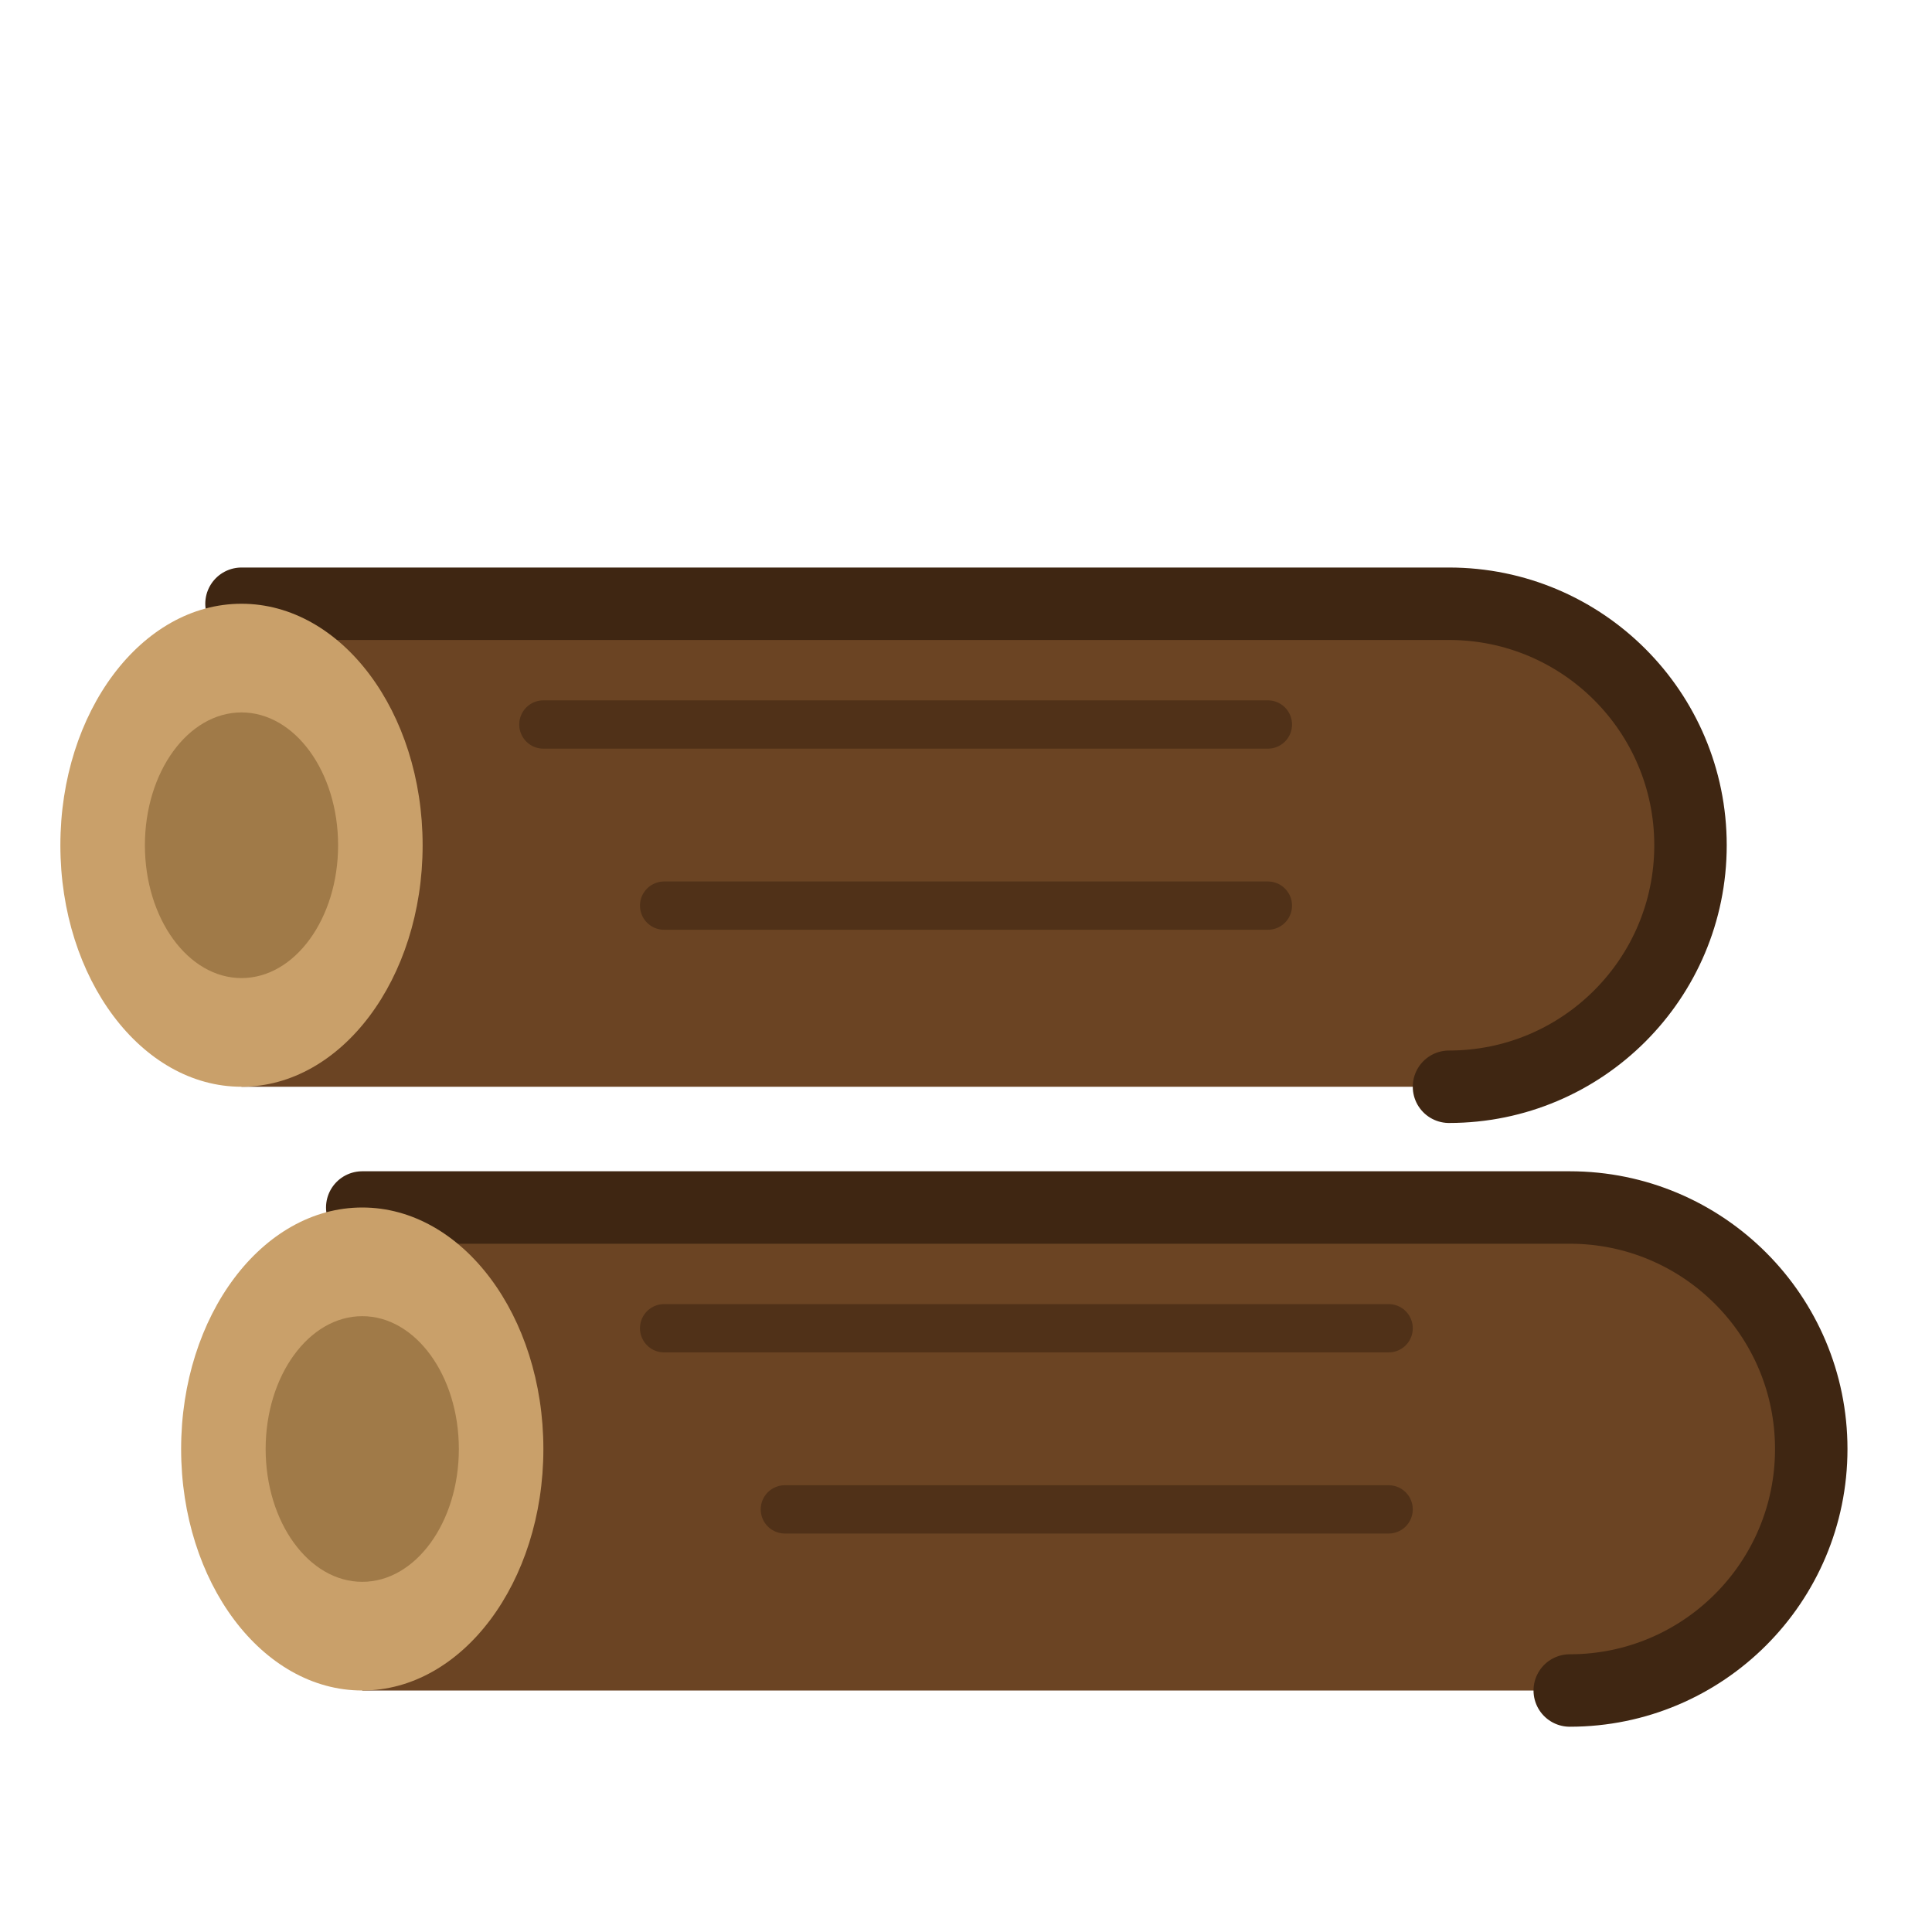
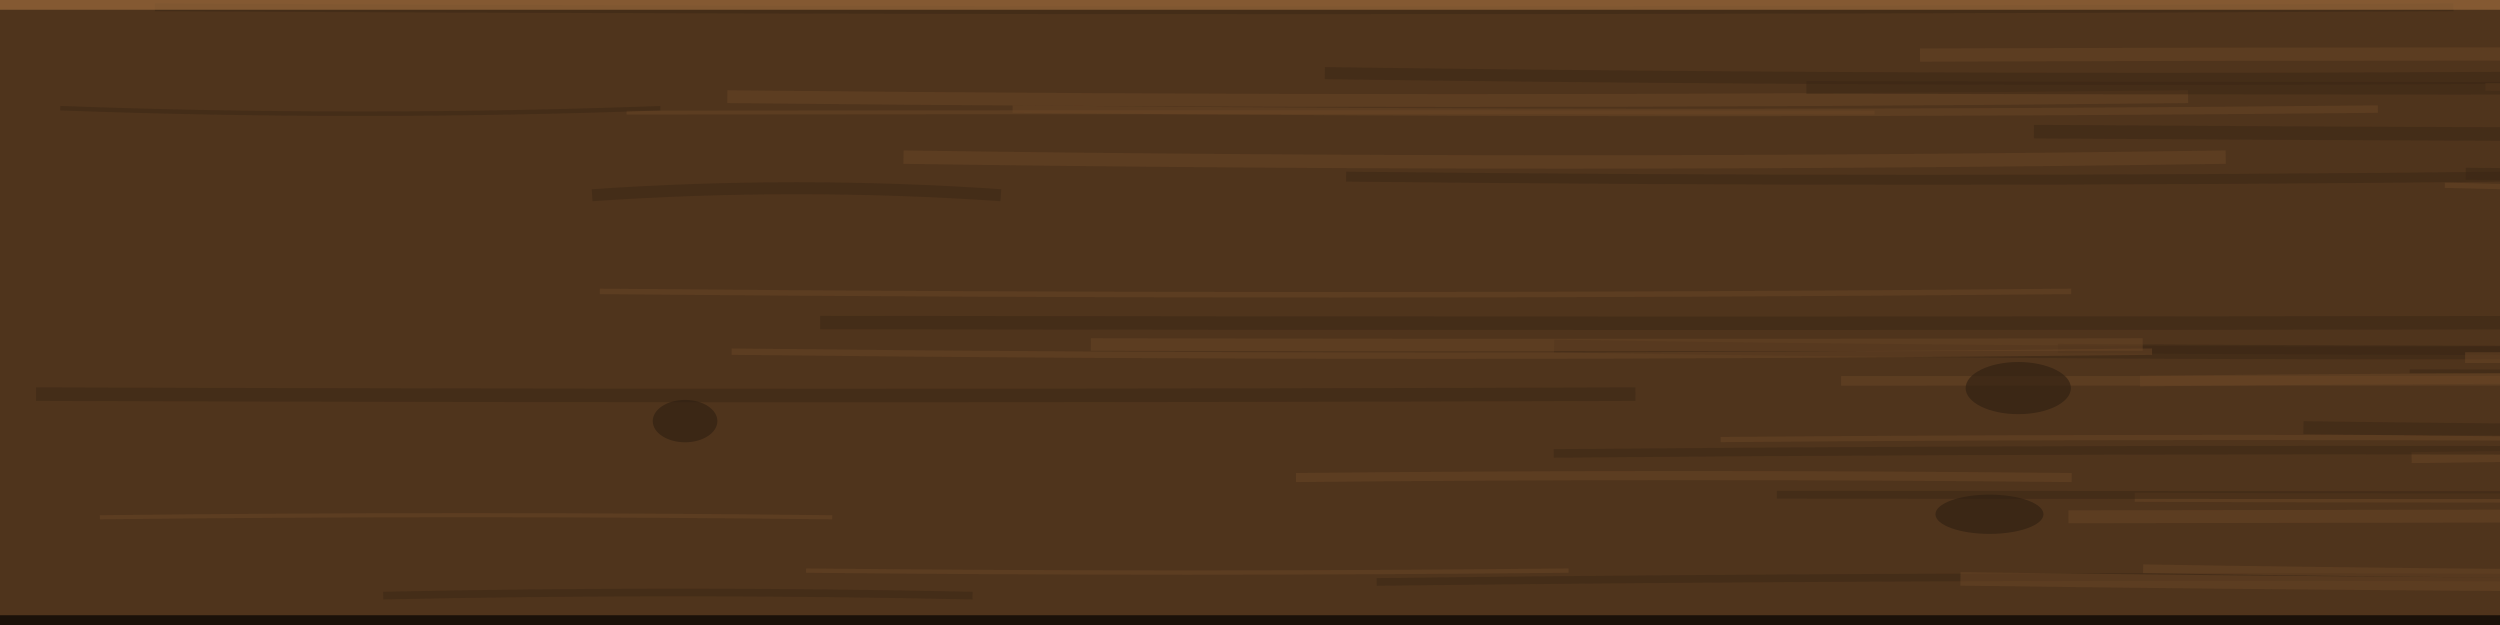
- <svg xmlns="http://www.w3.org/2000/svg" width="32" height="32" viewBox="0 0 32 32">
-   <path d="M4 10h20a4 4 0 0 1 0 8H4z" fill="#6b4423" />
-   <path d="M4 10h20a4 4 0 0 1 0 8" fill="none" stroke="#3f2612" stroke-width="1.2" stroke-linecap="round" stroke-linejoin="round" />
-   <ellipse cx="4" cy="14" rx="3" ry="4" fill="#c9a06a" />
-   <ellipse cx="4" cy="14" rx="1.6" ry="2.2" fill="#a07a48" />
-   <path d="M6 20h20a4 4 0 0 1 0 8H6z" fill="#6b4423" />
-   <path d="M6 20h20a4 4 0 0 1 0 8" fill="none" stroke="#3f2612" stroke-width="1.2" stroke-linecap="round" stroke-linejoin="round" />
-   <ellipse cx="6" cy="24" rx="3" ry="4" fill="#c9a06a" />
-   <ellipse cx="6" cy="24" rx="1.6" ry="2.2" fill="#a07a48" />
-   <path d="M9 12h12M11 15h10M11 22h12M13 25h10" fill="none" stroke="#3f2612" stroke-width="0.8" stroke-linecap="round" stroke-linejoin="round" stroke-opacity="0.6" />
+ <svg xmlns="http://www.w3.org/2000/svg" width="256" height="64" viewBox="0 0 256 64" preserveAspectRatio="none">
+   <rect width="256" height="64" fill="#4f341c" />
+   <path d="M15.86 0.75q117.69 0.6 235.38 0" stroke="#3a2614" stroke-width="0.81" fill="none" stroke-opacity="0.5" />
+   <path d="M61.42 29.84q75.33 0.69 150.67 0" stroke="#6a4626" stroke-width="0.56" fill="none" stroke-opacity="0.5" />
+   <path d="M132.71 48.9q39.72 -0.4 79.43 0" stroke="#6a4626" stroke-width="0.93" fill="none" stroke-opacity="0.5" />
+   <path d="M250.35 18.97q44.76 1.13 89.51 0" stroke="#6a4626" stroke-width="0.54" fill="none" stroke-opacity="0.5" />
+   <path d="M74.48 9.9q74.79 0.79 149.58 0" stroke="#6a4626" stroke-width="1.31" fill="none" stroke-opacity="0.5" />
+   <path d="M159.14 35.44q88.01 1.4 176.02 0" stroke="#3a2614" stroke-width="1.32" fill="none" stroke-opacity="0.5" />
+   <path d="M10.23 52.97q37.49 -0.43 74.99 0" stroke="#6a4626" stroke-width="0.42" fill="none" stroke-opacity="0.5" />
+   <path d="M196.61 5.64q56.9 -0.22 113.79 0" stroke="#6a4626" stroke-width="1.35" fill="none" stroke-opacity="0.5" />
+   <path d="M176.2 45.01q53.07 -0.43 106.13 0" stroke="#6a4626" stroke-width="0.53" fill="none" stroke-opacity="0.5" />
+   <path d="M82.54 58.43q39.04 0.4 78.08 0" stroke="#6a4626" stroke-width="0.44" fill="none" stroke-opacity="0.5" />
+   <path d="M235.87 43.79q74.79 0.98 149.57 0" stroke="#3a2614" stroke-width="1.32" fill="none" stroke-opacity="0.5" />
+   <path d="M135.66 7.49q84.92 1.17 169.83 0" stroke="#3a2614" stroke-width="1.24" fill="none" stroke-opacity="0.5" />
+   <path d="M246.75 38.03q116.75 0.15 233.5 0" stroke="#3a2614" stroke-width="0.41" fill="none" stroke-opacity="0.5" />
+   <path d="M83.98 33.03q92.43 0.15 184.85 0" stroke="#3a2614" stroke-width="1.38" fill="none" stroke-opacity="0.5" />
+   <path d="M210.73 35.68q63 0.43 126 0" stroke="#3a2614" stroke-width="0.95" fill="none" stroke-opacity="0.5" />
+   <path d="M60.63 19.99q20.93 -1.43 41.86 0" stroke="#3a2614" stroke-width="1.23" fill="none" stroke-opacity="0.5" />
+   <path d="M3.69 40.36q81.89 0.28 163.78 0" stroke="#3a2614" stroke-width="1.39" fill="none" stroke-opacity="0.5" />
+   <path d="M252.49 17.79q85 0.91 169.99 0" stroke="#3a2614" stroke-width="1.23" fill="none" stroke-opacity="0.5" />
+   <path d="M254.51 8.9q70.69 0.2 141.39 0" stroke="#6a4626" stroke-width="0.8" fill="none" stroke-opacity="0.5" />
+   <path d="M208.27 13.48q106.16 0.71 212.31 0" stroke="#3a2614" stroke-width="1.39" fill="none" stroke-opacity="0.5" />
+   <path d="M188.53 39q115.54 -0.03 231.08 0" stroke="#6a4626" stroke-width="0.98" fill="none" stroke-opacity="0.5" />
+   <path d="M218.6 50.92q38.99 0.16 77.98 0" stroke="#6a4626" stroke-width="0.93" fill="none" stroke-opacity="0.5" />
+   <path d="M64.16 11.53q63.9 -0.07 127.79 0" stroke="#6a4626" stroke-width="0.4" fill="none" stroke-opacity="0.5" />
+   <path d="M6.17 11.08q30.73 1.13 61.45 0" stroke="#3a2614" stroke-width="0.46" fill="none" stroke-opacity="0.5" />
+   <path d="M103.69 11.17q69.9 0.7 139.8 0" stroke="#6a4626" stroke-width="0.76" fill="none" stroke-opacity="0.5" />
+   <path d="M181.95 50.66q100.01 0.09 200.02 0" stroke="#3a2614" stroke-width="0.81" fill="none" stroke-opacity="0.5" />
+   <path d="M74.92 36.01q72.72 0.83 145.45 0" stroke="#6a4626" stroke-width="0.65" fill="none" stroke-opacity="0.5" />
+   <path d="M211.81 52.92q97.47 -0.21 194.93 0" stroke="#6a4626" stroke-width="1.32" fill="none" stroke-opacity="0.5" />
+   <path d="M92.52 16.09q67.69 0.99 135.39 0" stroke="#6a4626" stroke-width="1.37" fill="none" stroke-opacity="0.5" />
+   <path d="M111.7 35.28q53.86 0.11 107.71 0" stroke="#6a4626" stroke-width="1.28" fill="none" stroke-opacity="0.5" />
+   <path d="M252.43 36.62q104.1 -0.01 208.2 0" stroke="#6a4626" stroke-width="1.1" fill="none" stroke-opacity="0.5" />
+   <path d="M140.97 59.59q85.74 -1.01 171.47 0" stroke="#3a2614" stroke-width="0.79" fill="none" stroke-opacity="0.5" />
+   <path d="M219.14 39.02q58.38 -0.61 116.76 0" stroke="#6a4626" stroke-width="1.08" fill="none" stroke-opacity="0.5" />
+   <path d="M246.95 46.86q51.74 -0.72 103.48 0" stroke="#6a4626" stroke-width="1.12" fill="none" stroke-opacity="0.5" />
+   <path d="M200.75 59.28q102.88 1.39 205.76 0" stroke="#6a4626" stroke-width="1.38" fill="none" stroke-opacity="0.5" />
+   <path d="M137.84 18.09q59.11 0.64 118.22 0" stroke="#3a2614" stroke-width="1.02" fill="none" stroke-opacity="0.5" />
+   <path d="M159.1 46.43q79.42 -0.68 158.84 0" stroke="#3a2614" stroke-width="0.88" fill="none" stroke-opacity="0.5" />
+   <path d="M184.97 8.95q66.39 0.18 132.78 0" stroke="#3a2614" stroke-width="1.29" fill="none" stroke-opacity="0.5" />
+   <path d="M39.24 60.99q30.18 -0.64 60.35 0" stroke="#3a2614" stroke-width="0.79" fill="none" stroke-opacity="0.5" />
+   <path d="M219.46 58.24q73.01 1.22 146.02 0" stroke="#6a4626" stroke-width="0.89" fill="none" stroke-opacity="0.5" />
+   <ellipse cx="206.67" cy="39.74" rx="5.39" ry="2.67" fill="#2e1f12" fill-opacity="0.6" />
+   <ellipse cx="203.72" cy="52.66" rx="5.53" ry="2.01" fill="#2e1f12" fill-opacity="0.6" />
+   <ellipse cx="70.15" cy="43.12" rx="3.31" ry="2.17" fill="#2e1f12" fill-opacity="0.6" />
+   <rect width="256" height="1" fill="#9a6a3c" fill-opacity="0.7" />
+   <rect y="63" width="256" height="1" fill="#1a1109" />
</svg>
